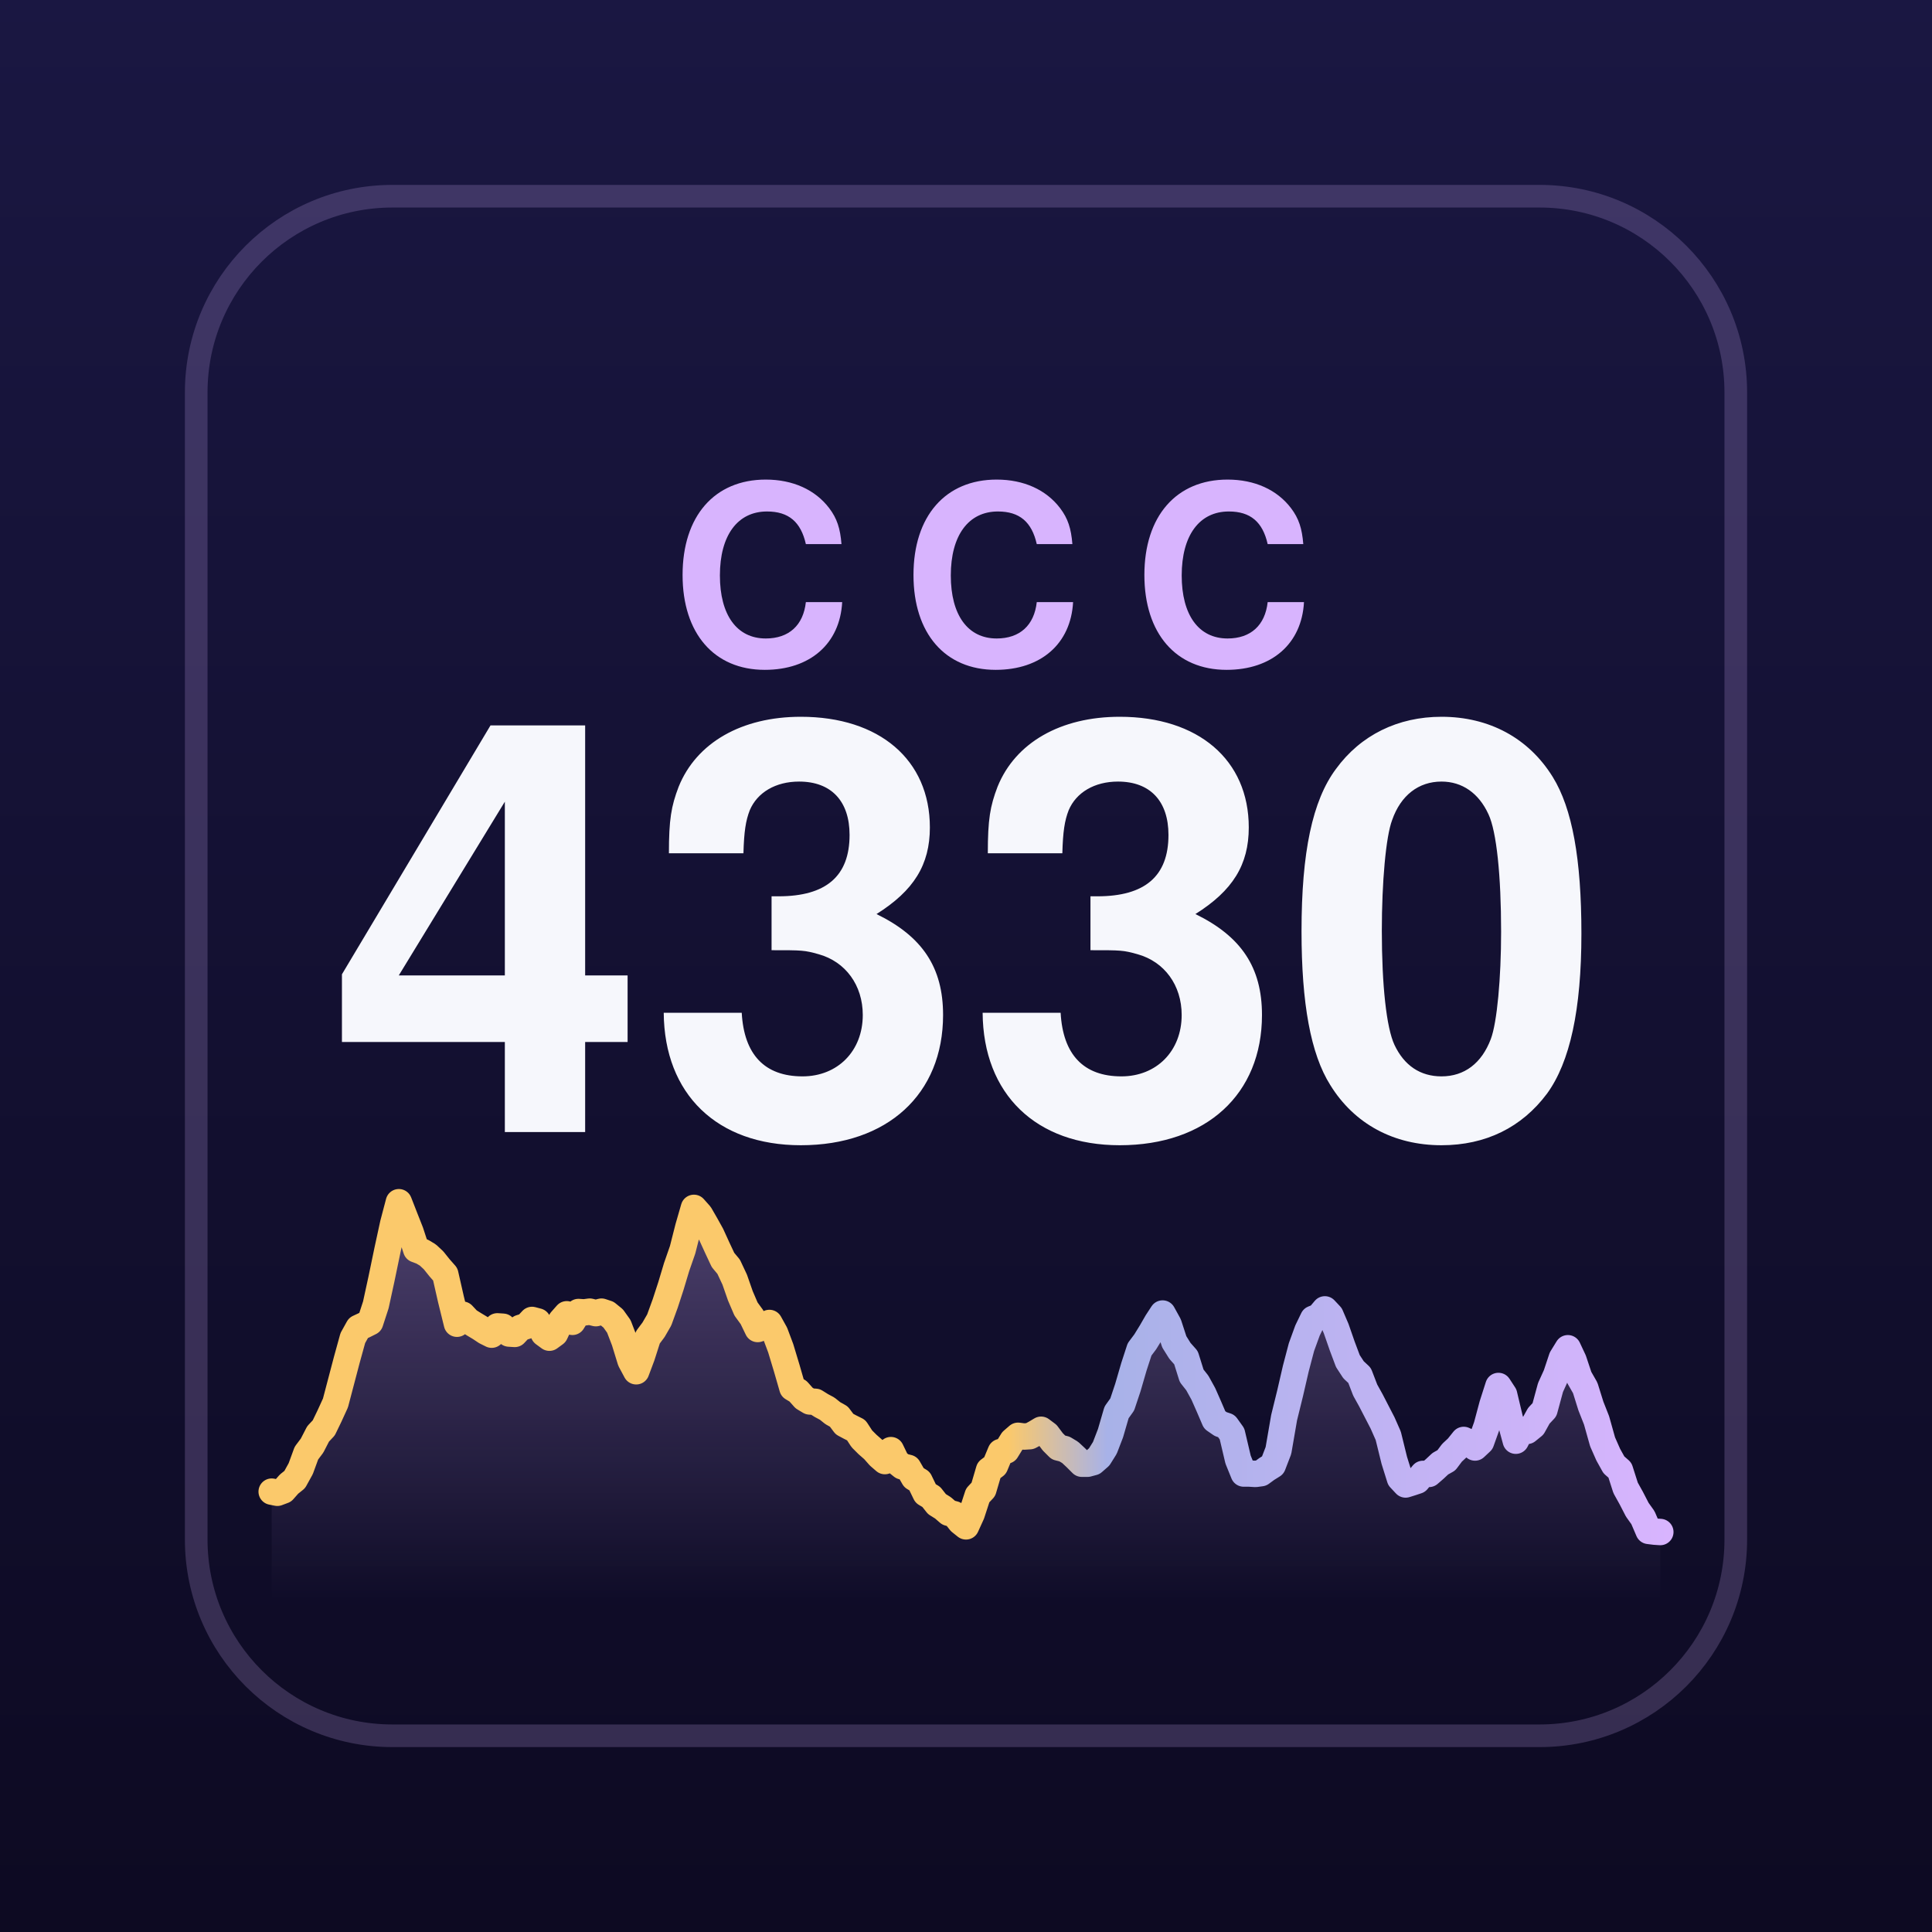
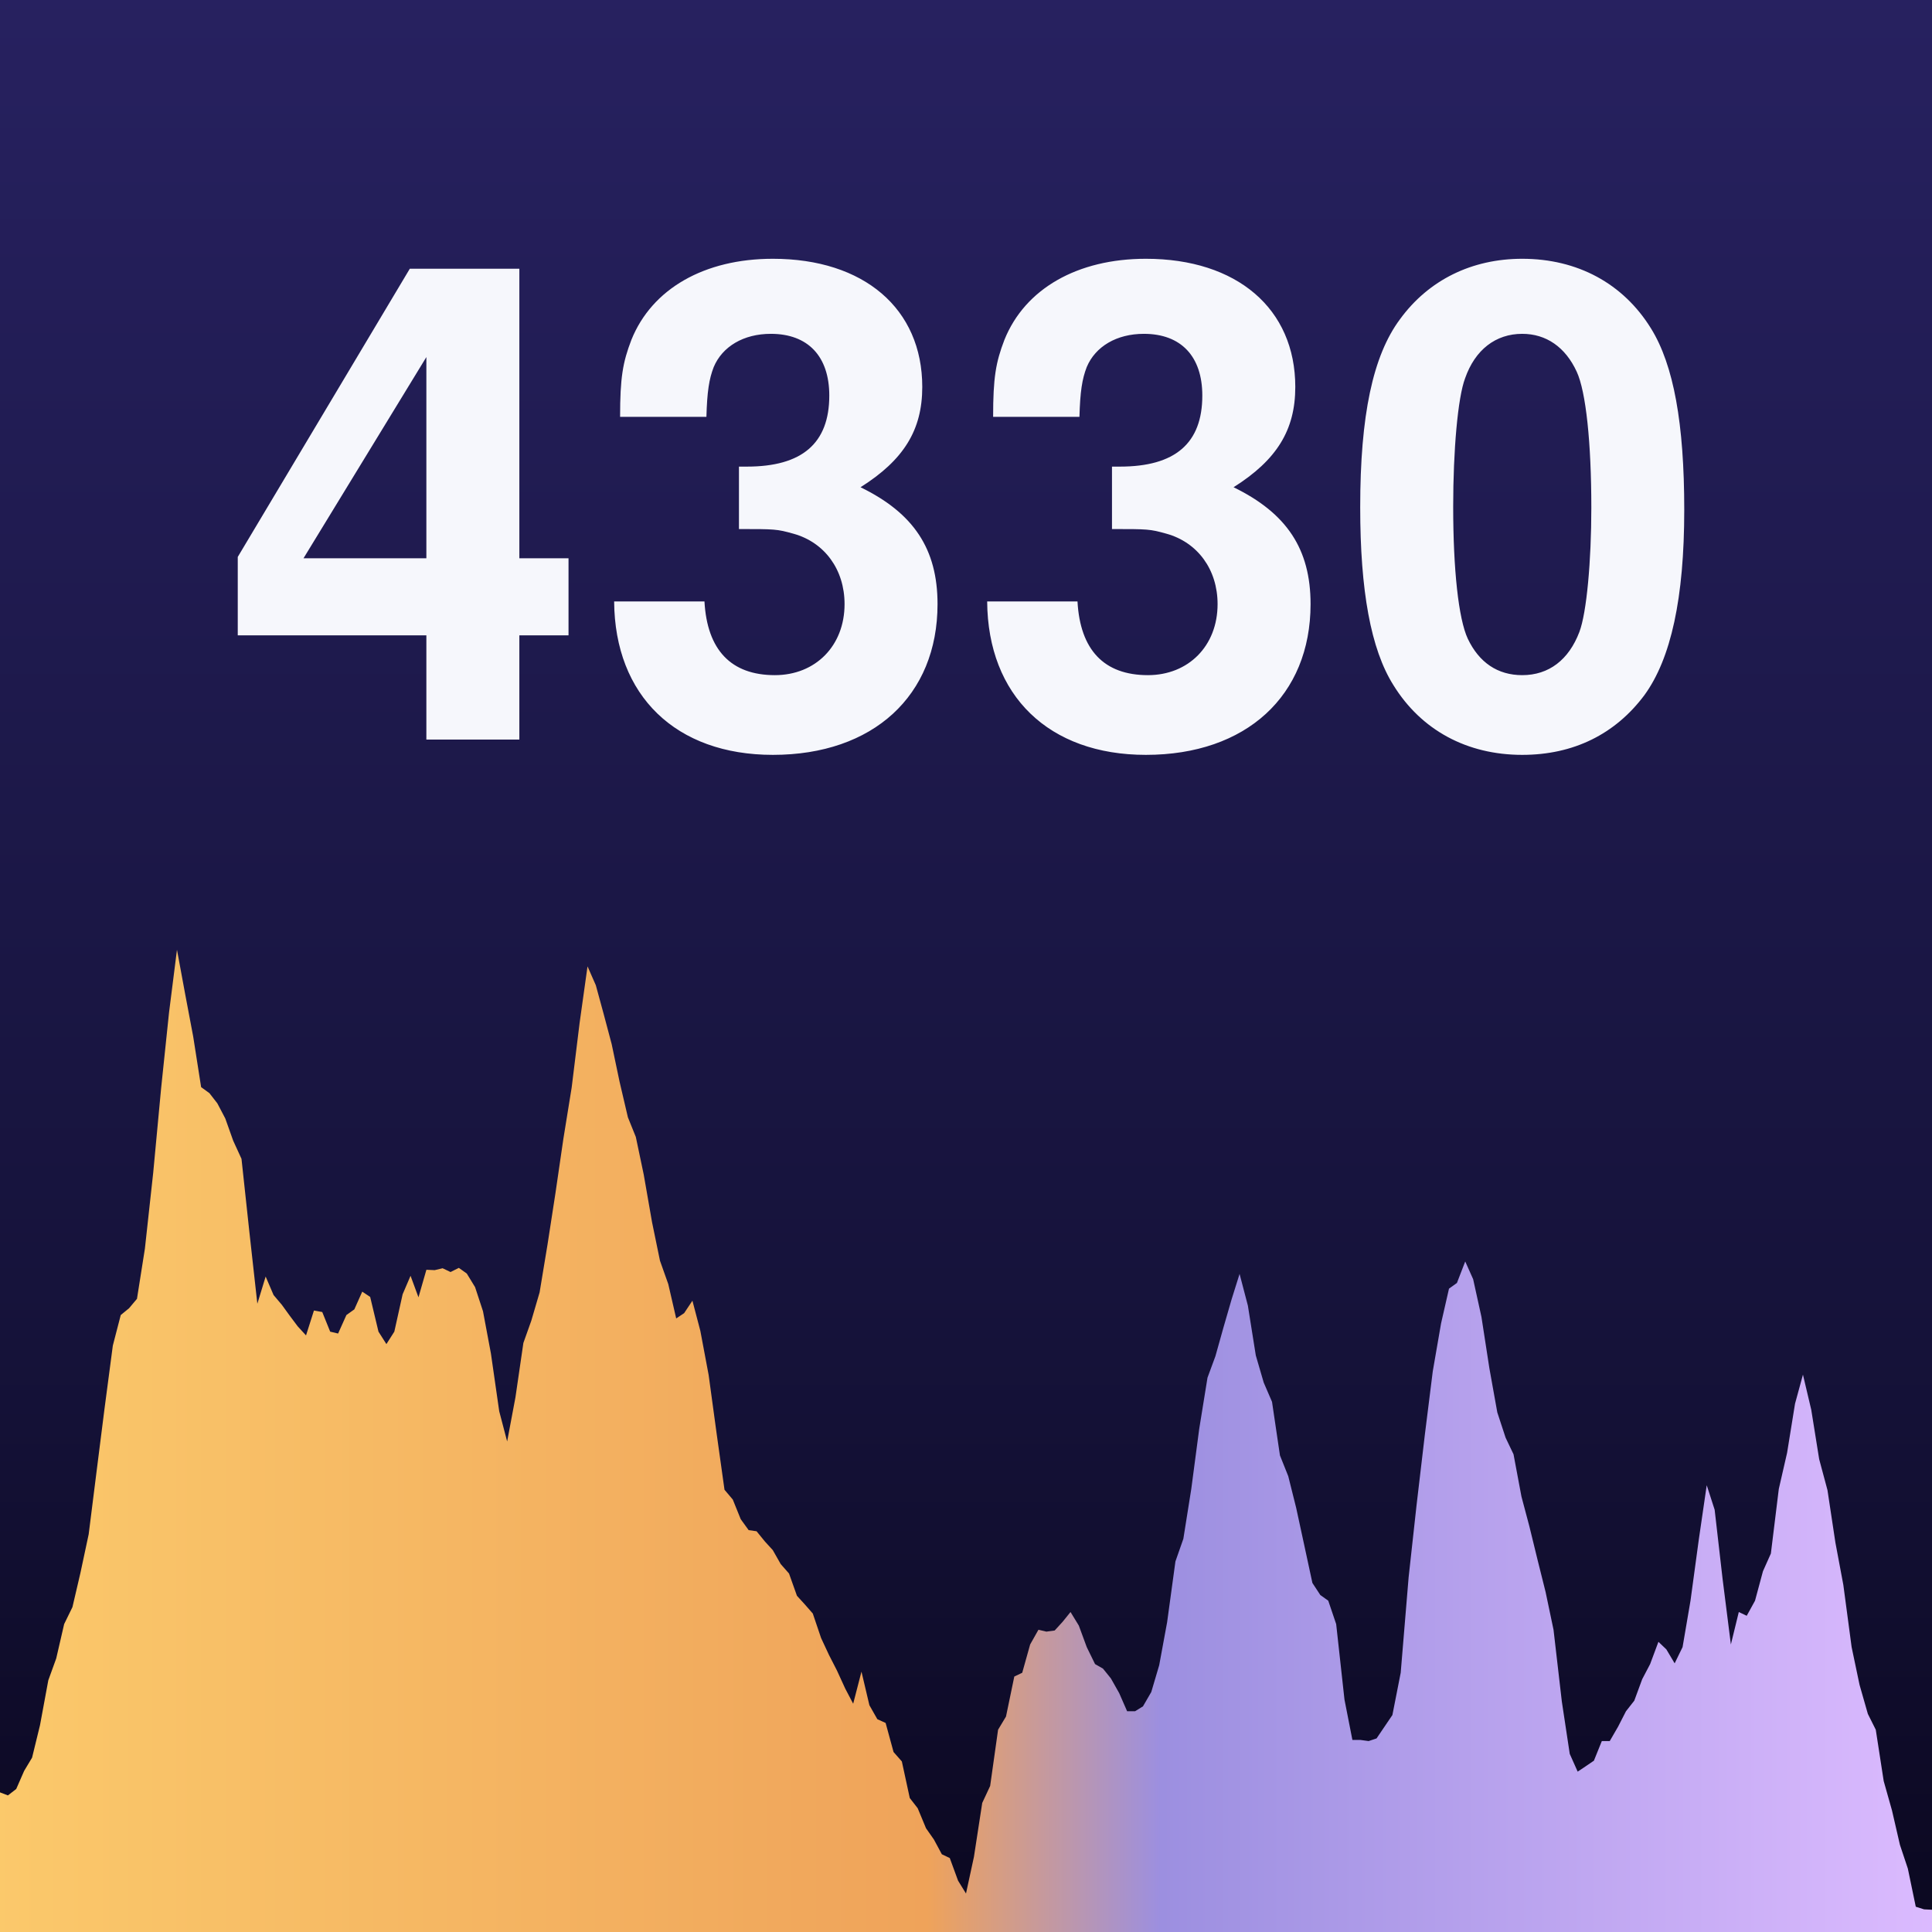
<svg xmlns="http://www.w3.org/2000/svg" width="512" height="512" viewBox="0 0 512 512">
  <defs>
-     <linearGradient id="fond" x1="0" y1="0" x2="0" y2="1">
-       <stop offset="0" stop-color="#1A1742" />
-       <stop offset="1" stop-color="#0D0A22" />
+     <linearGradient id="ciel" x1="0" y1="0" x2="0" y2="1">
+       <stop offset="0" stop-color="#272160" />
+       <stop offset="0.70" stop-color="#151239" />
+       <stop offset="1" stop-color="#0B0820" />
    </linearGradient>
-     <linearGradient id="crete" x1="0" y1="0" x2="1" y2="0">
+     <linearGradient id="massif" x1="0" y1="0" x2="1" y2="0">
      <stop offset="0" stop-color="#FBC96B" />
-       <stop offset="0.53" stop-color="#FBC96B" />
-       <stop offset="0.60" stop-color="#A8B2E8" />
-       <stop offset="1" stop-color="#D8B4FE" />
-     </linearGradient>
-     <linearGradient id="voile" x1="0" y1="0" x2="0" y2="1">
-       <stop offset="0" stop-color="#D8B4FE" stop-opacity="0.30" />
-       <stop offset="1" stop-color="#D8B4FE" stop-opacity="0" />
+       <stop offset="0.48" stop-color="#EFA35A" />
+       <stop offset="0.60" stop-color="#9C8FE0" />
+       <stop offset="1" stop-color="#DCBBFF" />
    </linearGradient>
  </defs>
-   <rect width="512" height="512" fill="url(#fond)" />
-   <rect x="52" y="52" width="408" height="408" rx="52" fill="none" stroke="#D8B4FE" stroke-opacity="0.20" stroke-width="6" />
-   <text x="263" y="176" text-anchor="middle" font-family="Avenir Next Condensed, Helvetica Neue, Helvetica, sans-serif" font-weight="700" font-size="66" letter-spacing="14" fill="#D8B4FE">CCC</text>
-   <text x="256" y="300" text-anchor="middle" font-family="Avenir Next Condensed, Helvetica Neue, Helvetica, sans-serif" font-weight="700" font-size="152" fill="#F6F7FC">4330</text>
-   <path d="M72.0 395.3 L73.5 395.6 L75.1 395.0 L76.6 393.3 L78.1 392.1 L79.7 389.2 L81.2 385.1 L82.7 383.1 L84.3 380.0 L85.8 378.4 L87.3 375.3 L88.9 371.8 L90.4 366.1 L91.9 360.4 L93.5 354.6 L95.0 351.9 L96.5 351.2 L98.1 350.4 L99.6 345.8 L101.1 338.9 L102.7 331.2 L104.2 324.3 L105.7 318.6 L107.3 322.7 L108.8 326.5 L110.3 331.1 L111.9 331.7 L113.4 332.6 L114.9 334.0 L116.5 336.0 L118.0 337.7 L119.5 344.3 L121.1 350.8 L122.6 348.4 L124.1 350.0 L125.7 351.0 L127.2 351.9 L128.7 352.9 L130.3 353.7 L131.8 351.5 L133.3 351.6 L134.9 353.4 L136.4 353.5 L137.9 351.9 L139.5 351.4 L141.0 349.8 L142.5 350.2 L144.1 353.4 L145.6 354.5 L147.1 353.4 L148.7 350.0 L150.2 348.3 L151.7 350.3 L153.3 347.7 L154.8 347.8 L156.3 347.6 L157.9 348.0 L159.4 347.6 L160.9 348.1 L162.5 349.4 L164.0 351.5 L165.5 355.4 L167.1 360.6 L168.6 363.4 L170.1 359.4 L171.7 354.4 L173.2 352.4 L174.7 349.8 L176.3 345.4 L177.8 340.8 L179.3 335.8 L180.9 331.2 L182.4 325.3 L183.9 320.1 L185.5 321.9 L187.0 324.5 L188.5 327.2 L190.1 330.7 L191.6 333.9 L193.1 335.7 L194.7 339.1 L196.2 343.4 L197.7 346.9 L199.3 349.1 L200.8 352.2 L202.3 351.7 L203.9 350.6 L205.4 353.3 L206.9 357.3 L208.5 362.6 L210.0 367.8 L211.5 368.7 L213.1 370.5 L214.6 371.4 L216.1 371.5 L217.7 372.5 L219.2 373.3 L220.7 374.5 L222.3 375.4 L223.8 377.4 L225.3 378.2 L226.9 379.0 L228.4 381.3 L229.9 382.8 L231.5 384.2 L233.0 385.9 L234.5 387.2 L236.1 384.3 L237.6 387.4 L239.1 388.6 L240.7 389.0 L242.2 391.6 L243.7 392.5 L245.3 395.8 L246.8 396.7 L248.3 398.6 L249.9 399.6 L251.4 400.9 L252.9 401.3 L254.5 403.3 L256.0 404.5 L257.5 401.2 L259.1 396.3 L260.6 394.7 L262.1 389.6 L263.7 388.4 L265.2 384.8 L266.7 384.4 L268.3 381.8 L269.8 380.5 L271.3 380.7 L272.9 380.6 L274.4 379.8 L275.9 378.9 L277.5 380.1 L279.0 382.1 L280.5 383.6 L282.1 384.0 L283.6 384.9 L285.1 386.3 L286.7 387.9 L288.2 387.9 L289.7 387.5 L291.3 386.1 L292.8 383.7 L294.3 379.8 L295.9 374.3 L297.4 372.2 L298.9 367.7 L300.5 362.2 L302.0 357.6 L303.5 355.6 L305.1 353.0 L306.6 350.4 L308.1 348.1 L309.7 351.0 L311.2 355.6 L312.7 358.0 L314.3 359.8 L315.8 364.6 L317.3 366.5 L318.9 369.4 L320.4 372.8 L321.9 376.3 L323.5 377.4 L325.0 377.9 L326.5 380.0 L328.1 386.8 L329.6 390.5 L331.1 390.5 L332.7 390.6 L334.2 390.4 L335.7 389.3 L337.3 388.3 L338.8 384.4 L340.3 375.7 L341.9 369.2 L343.4 362.7 L344.9 357.0 L346.5 352.6 L348.0 349.5 L349.5 348.9 L351.1 347.0 L352.6 348.6 L354.1 352.1 L355.7 356.7 L357.2 360.7 L358.7 363.0 L360.3 364.5 L361.8 368.4 L363.3 371.1 L364.9 374.2 L366.4 377.1 L367.9 380.5 L369.5 387.0 L371.0 391.8 L372.5 393.4 L374.1 392.9 L375.6 392.4 L377.1 390.6 L378.7 390.6 L380.2 389.3 L381.7 387.9 L383.3 387.0 L384.8 385.0 L386.3 383.6 L387.9 381.6 L389.4 382.3 L390.9 383.6 L392.5 382.1 L394.0 377.9 L395.5 372.3 L397.1 367.3 L398.6 369.6 L400.1 375.9 L401.7 381.8 L403.2 378.9 L404.7 379.2 L406.3 377.9 L407.8 375.2 L409.3 373.6 L410.9 367.7 L412.4 364.4 L413.9 359.9 L415.5 357.3 L417.0 360.5 L418.5 365.0 L420.1 367.8 L421.6 372.6 L423.1 376.4 L424.7 382.1 L426.2 385.5 L427.7 388.2 L429.3 389.6 L430.8 394.3 L432.3 397.0 L433.9 400.1 L435.4 402.2 L436.9 405.7 L438.5 405.9 L440.0 406.0 L440 424 L72 424 Z" fill="url(#voile)" />
-   <path d="M72.0 395.3 L73.5 395.6 L75.1 395.0 L76.6 393.3 L78.1 392.1 L79.7 389.2 L81.2 385.1 L82.7 383.1 L84.3 380.0 L85.8 378.4 L87.3 375.3 L88.9 371.8 L90.4 366.1 L91.9 360.4 L93.5 354.6 L95.0 351.9 L96.5 351.2 L98.1 350.4 L99.6 345.8 L101.1 338.9 L102.7 331.2 L104.2 324.3 L105.7 318.6 L107.3 322.7 L108.8 326.5 L110.3 331.1 L111.9 331.7 L113.4 332.6 L114.9 334.0 L116.5 336.0 L118.0 337.7 L119.5 344.3 L121.1 350.8 L122.6 348.4 L124.1 350.0 L125.7 351.0 L127.2 351.9 L128.7 352.9 L130.3 353.7 L131.8 351.5 L133.3 351.6 L134.9 353.4 L136.4 353.5 L137.9 351.9 L139.5 351.4 L141.0 349.8 L142.5 350.2 L144.1 353.4 L145.6 354.5 L147.1 353.4 L148.7 350.0 L150.2 348.3 L151.7 350.3 L153.3 347.7 L154.8 347.8 L156.3 347.6 L157.9 348.0 L159.4 347.6 L160.9 348.1 L162.5 349.4 L164.0 351.5 L165.5 355.4 L167.1 360.6 L168.6 363.4 L170.1 359.4 L171.7 354.4 L173.2 352.4 L174.7 349.8 L176.3 345.4 L177.8 340.8 L179.3 335.8 L180.9 331.2 L182.4 325.3 L183.9 320.1 L185.5 321.9 L187.0 324.5 L188.5 327.2 L190.1 330.7 L191.6 333.9 L193.1 335.7 L194.7 339.1 L196.2 343.4 L197.7 346.9 L199.3 349.1 L200.8 352.2 L202.3 351.7 L203.9 350.6 L205.4 353.3 L206.9 357.3 L208.5 362.6 L210.0 367.8 L211.5 368.7 L213.1 370.5 L214.6 371.4 L216.1 371.5 L217.7 372.5 L219.2 373.3 L220.7 374.5 L222.3 375.4 L223.8 377.4 L225.3 378.2 L226.9 379.0 L228.4 381.3 L229.9 382.8 L231.5 384.2 L233.0 385.9 L234.5 387.2 L236.1 384.3 L237.6 387.4 L239.1 388.6 L240.7 389.0 L242.2 391.6 L243.7 392.5 L245.3 395.8 L246.8 396.7 L248.3 398.6 L249.9 399.6 L251.4 400.9 L252.9 401.3 L254.5 403.3 L256.0 404.5 L257.5 401.2 L259.1 396.3 L260.6 394.7 L262.1 389.6 L263.7 388.4 L265.2 384.8 L266.7 384.4 L268.3 381.8 L269.8 380.5 L271.3 380.7 L272.9 380.6 L274.4 379.8 L275.9 378.9 L277.5 380.1 L279.0 382.1 L280.5 383.6 L282.1 384.0 L283.6 384.9 L285.1 386.3 L286.7 387.9 L288.2 387.9 L289.7 387.5 L291.3 386.1 L292.8 383.7 L294.3 379.8 L295.9 374.3 L297.4 372.2 L298.9 367.7 L300.5 362.2 L302.0 357.6 L303.5 355.6 L305.1 353.0 L306.6 350.4 L308.1 348.1 L309.7 351.0 L311.2 355.6 L312.7 358.0 L314.3 359.8 L315.8 364.6 L317.3 366.5 L318.9 369.4 L320.4 372.8 L321.9 376.3 L323.5 377.4 L325.0 377.9 L326.5 380.0 L328.1 386.8 L329.6 390.5 L331.1 390.5 L332.7 390.6 L334.2 390.4 L335.7 389.3 L337.3 388.3 L338.8 384.4 L340.3 375.7 L341.9 369.2 L343.4 362.7 L344.9 357.0 L346.5 352.6 L348.0 349.5 L349.5 348.9 L351.1 347.0 L352.6 348.6 L354.1 352.1 L355.7 356.7 L357.2 360.7 L358.7 363.0 L360.3 364.5 L361.8 368.4 L363.3 371.1 L364.9 374.2 L366.4 377.1 L367.9 380.5 L369.5 387.0 L371.0 391.8 L372.5 393.4 L374.1 392.9 L375.6 392.4 L377.1 390.6 L378.7 390.6 L380.2 389.3 L381.7 387.9 L383.3 387.0 L384.8 385.0 L386.3 383.6 L387.9 381.6 L389.4 382.3 L390.9 383.6 L392.5 382.1 L394.0 377.9 L395.5 372.3 L397.1 367.3 L398.6 369.6 L400.1 375.9 L401.7 381.8 L403.2 378.9 L404.7 379.2 L406.3 377.9 L407.8 375.2 L409.3 373.6 L410.9 367.7 L412.4 364.4 L413.9 359.9 L415.5 357.3 L417.0 360.5 L418.5 365.0 L420.1 367.8 L421.6 372.6 L423.1 376.4 L424.7 382.1 L426.2 385.5 L427.7 388.2 L429.3 389.6 L430.8 394.3 L432.3 397.0 L433.9 400.1 L435.4 402.2 L436.9 405.7 L438.5 405.9 L440.0 406.0" fill="none" stroke="url(#crete)" stroke-width="7" stroke-linecap="round" stroke-linejoin="round" />
+   <rect width="512" height="512" fill="url(#ciel)" />
+   <path d="M0.0 475.0 L2.1 475.8 L4.3 474.1 L6.4 469.3 L8.5 465.8 L10.6 457.2 L12.8 445.3 L14.9 439.5 L17.0 430.4 L19.2 425.9 L21.3 416.9 L23.5 406.6 L25.6 389.9 L27.7 373.3 L29.9 356.6 L32.0 348.5 L34.2 346.7 L36.3 344.2 L38.4 330.9 L40.6 310.8 L42.7 288.4 L44.8 268.3 L46.9 251.7 L49.1 263.6 L51.2 274.7 L53.3 288.1 L55.5 289.7 L57.6 292.4 L59.7 296.4 L61.8 302.3 L64.0 307.1 L66.1 326.6 L68.2 345.5 L70.4 338.3 L72.5 343.2 L74.7 345.8 L76.8 348.7 L78.9 351.5 L81.1 353.9 L83.2 347.3 L85.4 347.7 L87.5 352.9 L89.6 353.4 L91.8 348.5 L93.9 347.0 L96.0 342.3 L98.1 343.7 L100.3 352.9 L102.4 356.2 L104.5 352.9 L106.7 343.0 L108.8 338.1 L110.9 343.8 L113.0 336.5 L115.2 336.6 L117.3 336.1 L119.4 337.1 L121.6 336.0 L123.7 337.5 L125.9 341.1 L128.0 347.5 L130.1 358.7 L132.3 374.0 L134.4 382.0 L136.6 370.3 L138.7 355.9 L140.8 350.0 L143.0 342.5 L145.1 329.8 L147.2 316.2 L149.3 301.8 L151.5 288.2 L153.6 271.1 L155.7 256.1 L157.9 261.1 L160.0 268.8 L162.1 276.7 L164.2 286.7 L166.4 296.1 L168.5 301.3 L170.6 311.3 L172.8 323.9 L174.9 334.1 L177.1 340.3 L179.2 349.4 L181.3 348.0 L183.5 344.7 L185.6 352.7 L187.8 364.4 L189.9 379.8 L192.0 394.8 L194.2 397.4 L196.3 402.6 L198.4 405.5 L200.5 405.8 L202.7 408.5 L204.8 410.8 L206.9 414.5 L209.1 417.0 L211.2 422.9 L213.3 425.2 L215.4 427.6 L217.6 434.1 L219.7 438.6 L221.8 442.7 L224.0 447.5 L226.1 451.5 L228.3 443.0 L230.4 451.9 L232.5 455.6 L234.7 456.6 L236.8 464.3 L239.0 466.8 L241.1 476.5 L243.2 479.2 L245.4 484.5 L247.5 487.5 L249.6 491.4 L251.7 492.4 L253.9 498.4 L256.0 501.8 L258.1 492.1 L260.3 477.8 L262.4 473.3 L264.5 458.4 L266.6 454.9 L268.8 444.3 L270.9 443.3 L273.0 435.8 L275.2 431.9 L277.3 432.4 L279.5 432.1 L281.6 429.8 L283.7 427.2 L285.9 430.8 L288.0 436.5 L290.2 441.0 L292.3 442.2 L294.4 444.8 L296.6 448.7 L298.7 453.5 L300.8 453.5 L302.9 452.2 L305.1 448.4 L307.2 441.3 L309.3 429.9 L311.5 413.8 L313.6 407.8 L315.7 394.6 L317.8 378.7 L320.0 365.1 L322.1 359.4 L324.2 351.9 L326.4 344.3 L328.5 337.6 L330.7 346.0 L332.8 359.2 L334.9 366.4 L337.1 371.5 L339.2 385.7 L341.4 391.2 L343.5 399.6 L345.6 409.3 L347.8 419.5 L349.9 422.7 L352.0 424.2 L354.1 430.4 L356.3 450.4 L358.4 461.1 L360.5 461.1 L362.7 461.4 L364.8 460.7 L366.9 457.6 L369.0 454.5 L371.2 443.3 L373.3 418.0 L375.4 398.9 L377.6 380.2 L379.7 363.4 L381.9 350.7 L384.0 341.5 L386.1 340.0 L388.3 334.3 L390.4 339.0 L392.6 349.0 L394.7 362.6 L396.8 374.3 L399.0 381.0 L401.1 385.4 L403.2 396.6 L405.3 404.5 L407.5 413.5 L409.6 421.9 L411.7 431.9 L413.9 450.9 L416.0 464.8 L418.1 469.5 L420.2 468.1 L422.4 466.6 L424.5 461.4 L426.6 461.4 L428.8 457.6 L430.9 453.5 L433.1 450.7 L435.2 445.0 L437.3 441.0 L439.5 435.1 L441.6 437.1 L443.8 440.8 L445.9 436.5 L448.0 424.2 L450.2 408.0 L452.3 393.6 L454.4 400.1 L456.5 418.4 L458.7 435.8 L460.8 427.2 L462.9 428.2 L465.1 424.2 L467.2 416.4 L469.3 411.7 L471.4 394.6 L473.6 385.0 L475.7 372.0 L477.8 364.3 L480.0 373.6 L482.1 386.7 L484.3 394.9 L486.4 408.8 L488.5 420.0 L490.7 436.5 L492.8 446.5 L495.0 454.2 L497.1 458.4 L499.2 472.0 L501.4 479.8 L503.5 488.9 L505.6 495.2 L507.7 505.3 L509.9 506.0 L512.0 506.1 L512 512 L0 512 Z" fill="url(#massif)" />
+   <text x="256" y="196" text-anchor="middle" font-family="Avenir Next Condensed, Helvetica Neue, Helvetica, sans-serif" font-weight="700" font-size="176" letter-spacing="1" fill="#F6F7FC">4330</text>
</svg>
